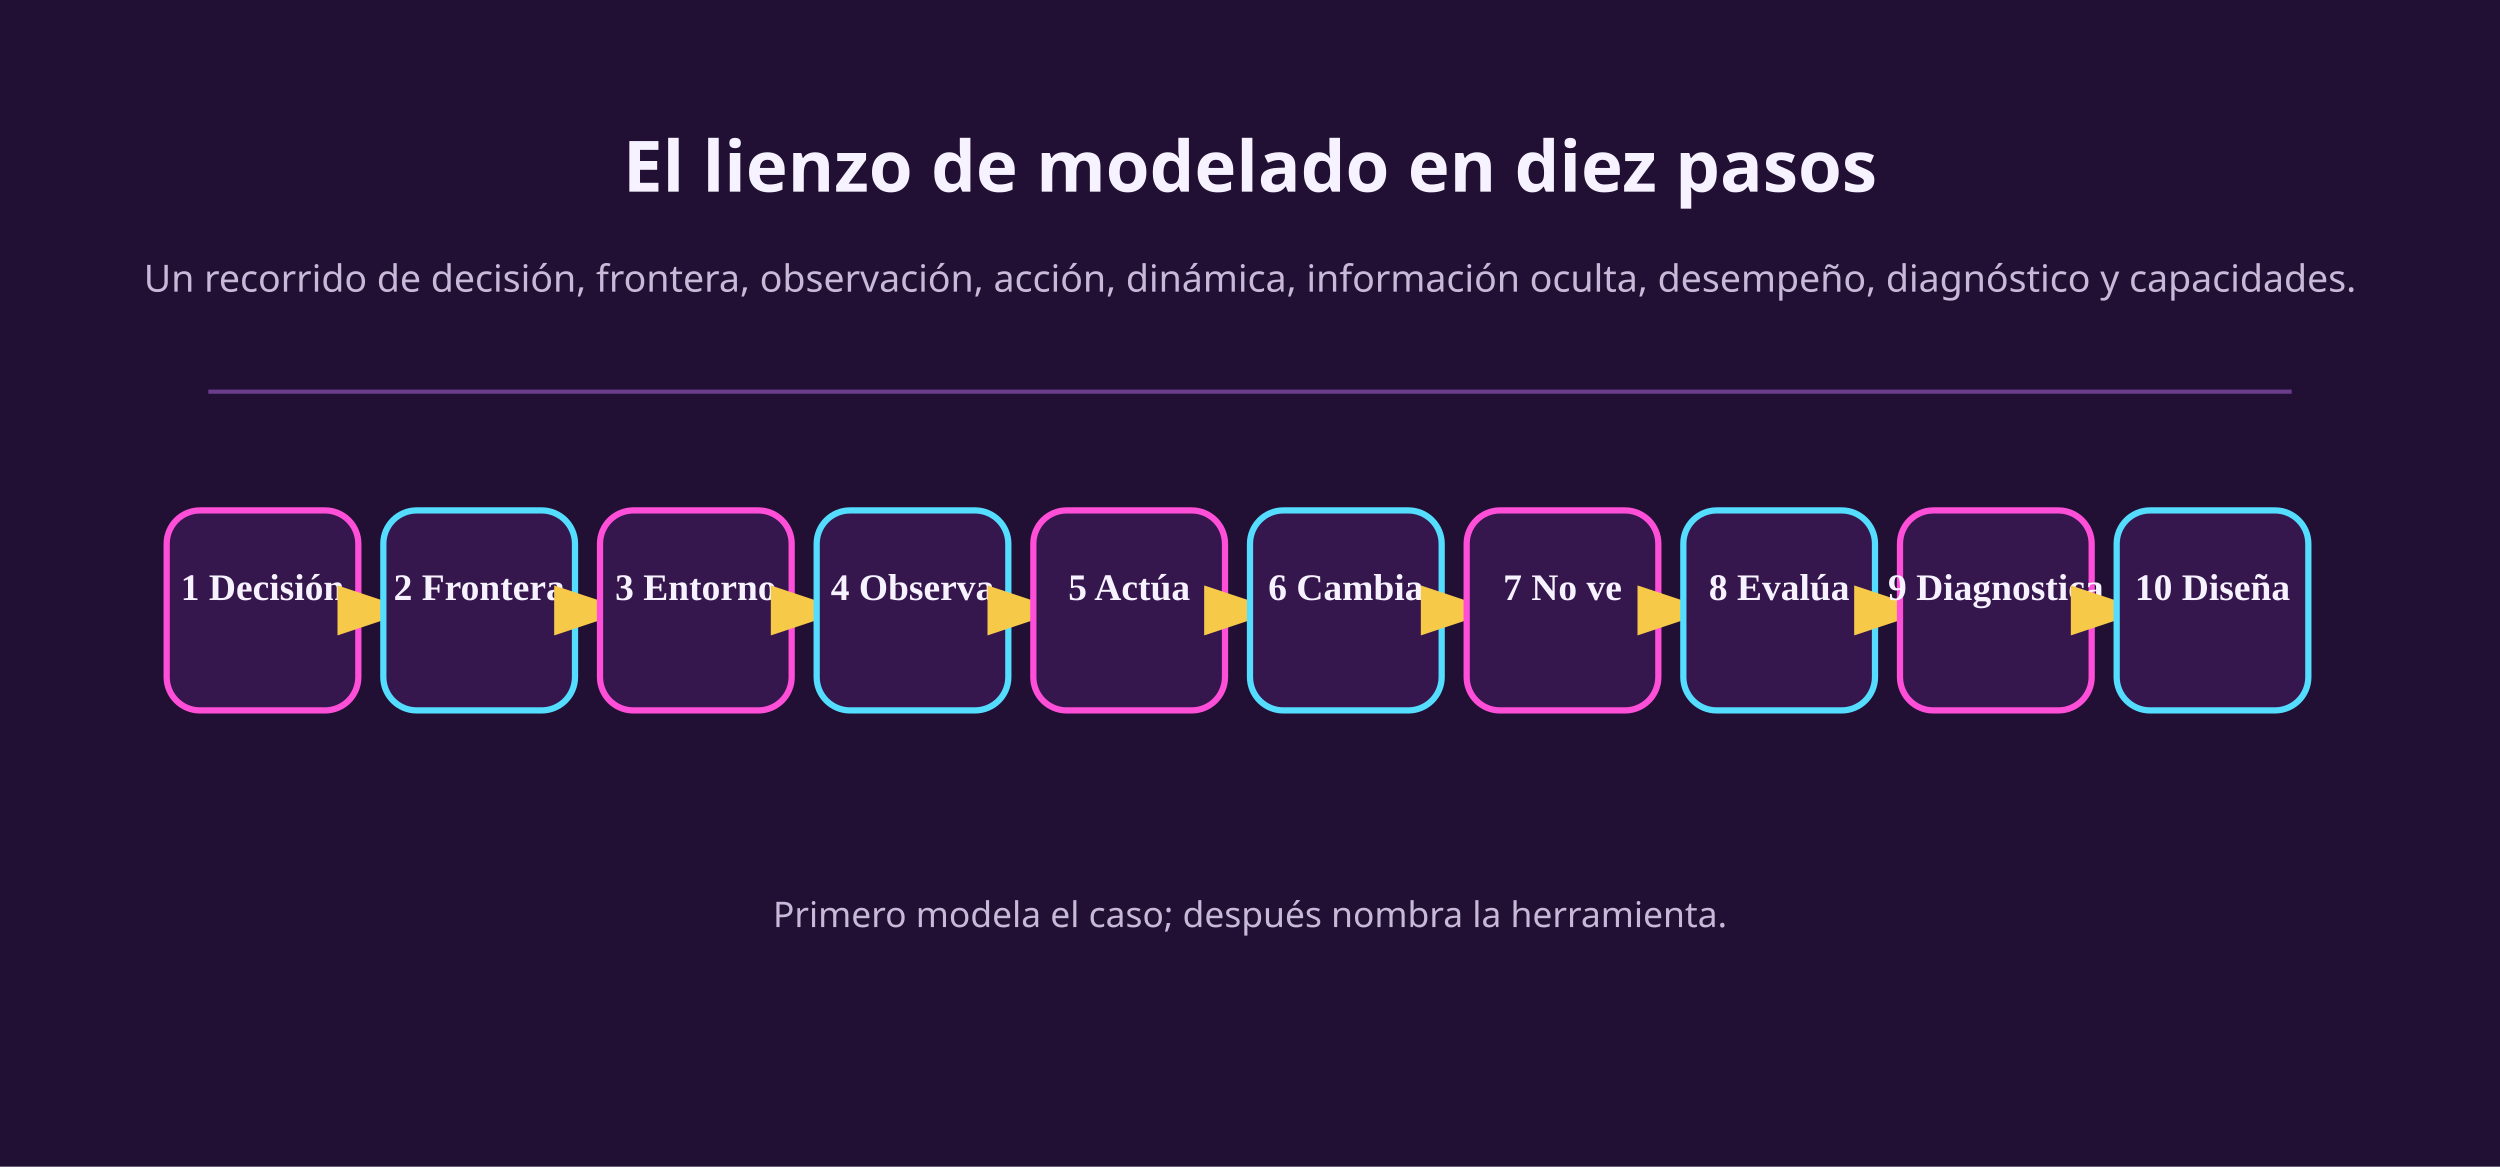
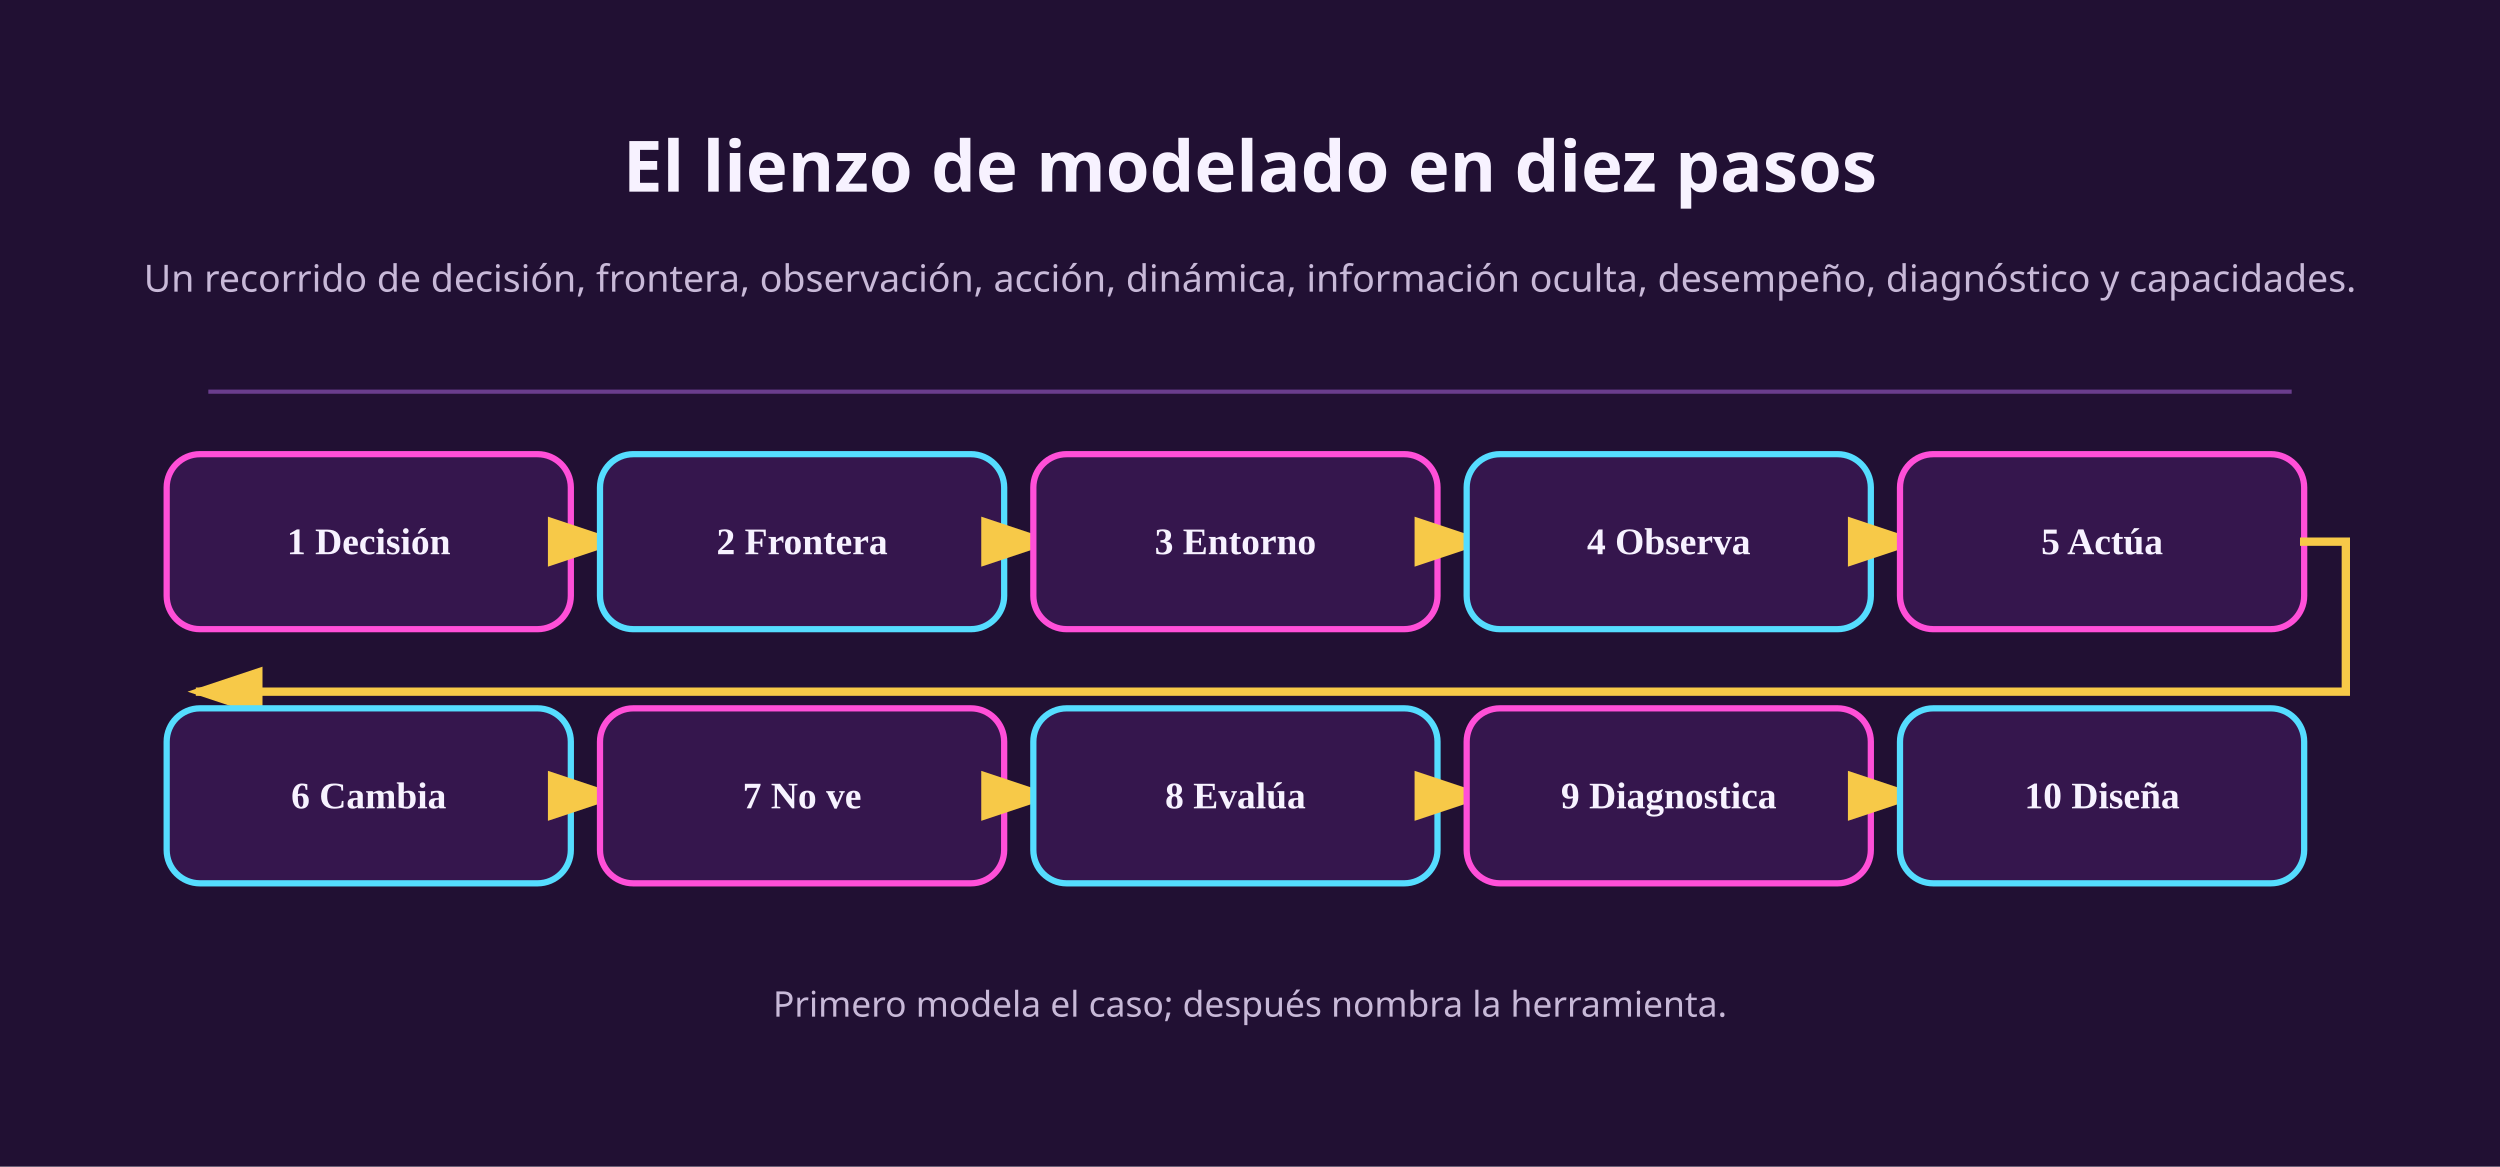
<svg xmlns="http://www.w3.org/2000/svg" width="1200" height="560" viewBox="0 0 1200 560" role="img" aria-label="El lienzo de modelado en diez pasos">
  <defs>
    <marker id="flecha" markerWidth="10" markerHeight="10" refX="8" refY="3" orient="auto">
      <path d="M0,0 L0,6 L9,3 z" fill="#f7c948" />
    </marker>
  </defs>
  <rect width="1200" height="560" fill="#211033" />
  <text x="600" y="92" text-anchor="middle" fill="#f7f2ff" font-family="system-ui, sans-serif" font-size="34" font-weight="800">El lienzo de modelado en diez pasos</text>
  <text x="600" y="140" text-anchor="middle" fill="#c8b9d8" font-family="system-ui, sans-serif" font-size="18">Un recorrido de decisión, frontera, observación, acción, dinámica, información oculta, desempeño, diagnóstico y capacidades.</text>
  <path d="M100 188 H1100" stroke="#6a3d8d" stroke-width="2" />
-   <rect x="80" y="245" width="92" height="96" rx="16" fill="#35164d" stroke="#ff4fd8" stroke-width="3" />
-   <text x="126" y="288" text-anchor="middle" fill="#f7f2ff" font-size="18" font-weight="700">1 Decisión</text>
-   <path d="M 176 293 h 18" stroke="#f7c948" stroke-width="4" marker-end="url(#flecha)" />
-   <rect x="184" y="245" width="92" height="96" rx="16" fill="#35164d" stroke="#55ddff" stroke-width="3" />
-   <text x="230" y="288" text-anchor="middle" fill="#f7f2ff" font-size="18" font-weight="700">2 Frontera</text>
-   <path d="M 280 293 h 18" stroke="#f7c948" stroke-width="4" marker-end="url(#flecha)" />
-   <rect x="288" y="245" width="92" height="96" rx="16" fill="#35164d" stroke="#ff4fd8" stroke-width="3" />
-   <text x="334" y="288" text-anchor="middle" fill="#f7f2ff" font-size="18" font-weight="700">3 Entorno</text>
-   <path d="M 384 293 h 18" stroke="#f7c948" stroke-width="4" marker-end="url(#flecha)" />
-   <rect x="392" y="245" width="92" height="96" rx="16" fill="#35164d" stroke="#55ddff" stroke-width="3" />
-   <text x="438" y="288" text-anchor="middle" fill="#f7f2ff" font-size="18" font-weight="700">4 Observa</text>
-   <path d="M 488 293 h 18" stroke="#f7c948" stroke-width="4" marker-end="url(#flecha)" />
-   <rect x="496" y="245" width="92" height="96" rx="16" fill="#35164d" stroke="#ff4fd8" stroke-width="3" />
-   <text x="542" y="288" text-anchor="middle" fill="#f7f2ff" font-size="18" font-weight="700">5 Actúa</text>
-   <path d="M 592 293 h 18" stroke="#f7c948" stroke-width="4" marker-end="url(#flecha)" />
-   <rect x="600" y="245" width="92" height="96" rx="16" fill="#35164d" stroke="#55ddff" stroke-width="3" />
-   <text x="646" y="288" text-anchor="middle" fill="#f7f2ff" font-size="18" font-weight="700">6 Cambia</text>
-   <path d="M 696 293 h 18" stroke="#f7c948" stroke-width="4" marker-end="url(#flecha)" />
-   <rect x="704" y="245" width="92" height="96" rx="16" fill="#35164d" stroke="#ff4fd8" stroke-width="3" />
-   <text x="750" y="288" text-anchor="middle" fill="#f7f2ff" font-size="18" font-weight="700">7 No ve</text>
-   <path d="M 800 293 h 18" stroke="#f7c948" stroke-width="4" marker-end="url(#flecha)" />
-   <rect x="808" y="245" width="92" height="96" rx="16" fill="#35164d" stroke="#55ddff" stroke-width="3" />
-   <text x="854" y="288" text-anchor="middle" fill="#f7f2ff" font-size="18" font-weight="700">8 Evalúa</text>
-   <path d="M 904 293 h 18" stroke="#f7c948" stroke-width="4" marker-end="url(#flecha)" />
-   <rect x="912" y="245" width="92" height="96" rx="16" fill="#35164d" stroke="#ff4fd8" stroke-width="3" />
-   <text x="958" y="288" text-anchor="middle" fill="#f7f2ff" font-size="18" font-weight="700">9 Diagnostica</text>
-   <path d="M 1008 293 h 18" stroke="#f7c948" stroke-width="4" marker-end="url(#flecha)" />
-   <rect x="1016" y="245" width="92" height="96" rx="16" fill="#35164d" stroke="#55ddff" stroke-width="3" />
-   <text x="1062" y="288" text-anchor="middle" fill="#f7f2ff" font-size="18" font-weight="700">10 Diseña</text>
-   <text x="600" y="445" text-anchor="middle" fill="#c8b9d8" font-family="system-ui, sans-serif" font-size="17">Primero modela el caso; después nombra la herramienta.</text>
+   <rect x="80" y="218" width="194" height="84" rx="16" fill="#35164d" stroke="#ff4fd8" stroke-width="3" />
+   <text x="177" y="266" text-anchor="middle" fill="#f7f2ff" font-size="18" font-weight="700">1 Decisión</text>
+   <path d="M 278 260 h 17" stroke="#f7c948" stroke-width="4" marker-end="url(#flecha)" />
+   <rect x="288" y="218" width="194" height="84" rx="16" fill="#35164d" stroke="#55ddff" stroke-width="3" />
+   <text x="385" y="266" text-anchor="middle" fill="#f7f2ff" font-size="18" font-weight="700">2 Frontera</text>
+   <path d="M 486 260 h 17" stroke="#f7c948" stroke-width="4" marker-end="url(#flecha)" />
+   <rect x="496" y="218" width="194" height="84" rx="16" fill="#35164d" stroke="#ff4fd8" stroke-width="3" />
+   <text x="593" y="266" text-anchor="middle" fill="#f7f2ff" font-size="18" font-weight="700">3 Entorno</text>
+   <path d="M 694 260 h 17" stroke="#f7c948" stroke-width="4" marker-end="url(#flecha)" />
+   <rect x="704" y="218" width="194" height="84" rx="16" fill="#35164d" stroke="#55ddff" stroke-width="3" />
+   <text x="801" y="266" text-anchor="middle" fill="#f7f2ff" font-size="18" font-weight="700">4 Observa</text>
+   <path d="M 902 260 h 17" stroke="#f7c948" stroke-width="4" marker-end="url(#flecha)" />
+   <rect x="912" y="218" width="194" height="84" rx="16" fill="#35164d" stroke="#ff4fd8" stroke-width="3" />
+   <text x="1009" y="266" text-anchor="middle" fill="#f7f2ff" font-size="18" font-weight="700">5 Actúa</text>
+   <path d="M 1104 260 h 22 v 72 H 94" fill="none" stroke="#f7c948" stroke-width="4" marker-end="url(#flecha)" />
+   <rect x="80" y="340" width="194" height="84" rx="16" fill="#35164d" stroke="#55ddff" stroke-width="3" />
+   <text x="177" y="388" text-anchor="middle" fill="#f7f2ff" font-size="18" font-weight="700">6 Cambia</text>
+   <path d="M 278 382 h 17" stroke="#f7c948" stroke-width="4" marker-end="url(#flecha)" />
+   <rect x="288" y="340" width="194" height="84" rx="16" fill="#35164d" stroke="#ff4fd8" stroke-width="3" />
+   <text x="385" y="388" text-anchor="middle" fill="#f7f2ff" font-size="18" font-weight="700">7 No ve</text>
+   <path d="M 486 382 h 17" stroke="#f7c948" stroke-width="4" marker-end="url(#flecha)" />
+   <rect x="496" y="340" width="194" height="84" rx="16" fill="#35164d" stroke="#55ddff" stroke-width="3" />
+   <text x="593" y="388" text-anchor="middle" fill="#f7f2ff" font-size="18" font-weight="700">8 Evalúa</text>
+   <path d="M 694 382 h 17" stroke="#f7c948" stroke-width="4" marker-end="url(#flecha)" />
+   <rect x="704" y="340" width="194" height="84" rx="16" fill="#35164d" stroke="#ff4fd8" stroke-width="3" />
+   <text x="801" y="388" text-anchor="middle" fill="#f7f2ff" font-size="18" font-weight="700">9 Diagnostica</text>
+   <path d="M 902 382 h 17" stroke="#f7c948" stroke-width="4" marker-end="url(#flecha)" />
+   <rect x="912" y="340" width="194" height="84" rx="16" fill="#35164d" stroke="#55ddff" stroke-width="3" />
+   <text x="1009" y="388" text-anchor="middle" fill="#f7f2ff" font-size="18" font-weight="700">10 Diseña</text>
+   <text x="600" y="488" text-anchor="middle" fill="#c8b9d8" font-family="system-ui, sans-serif" font-size="17">Primero modela el caso; después nombra la herramienta.</text>
</svg>
